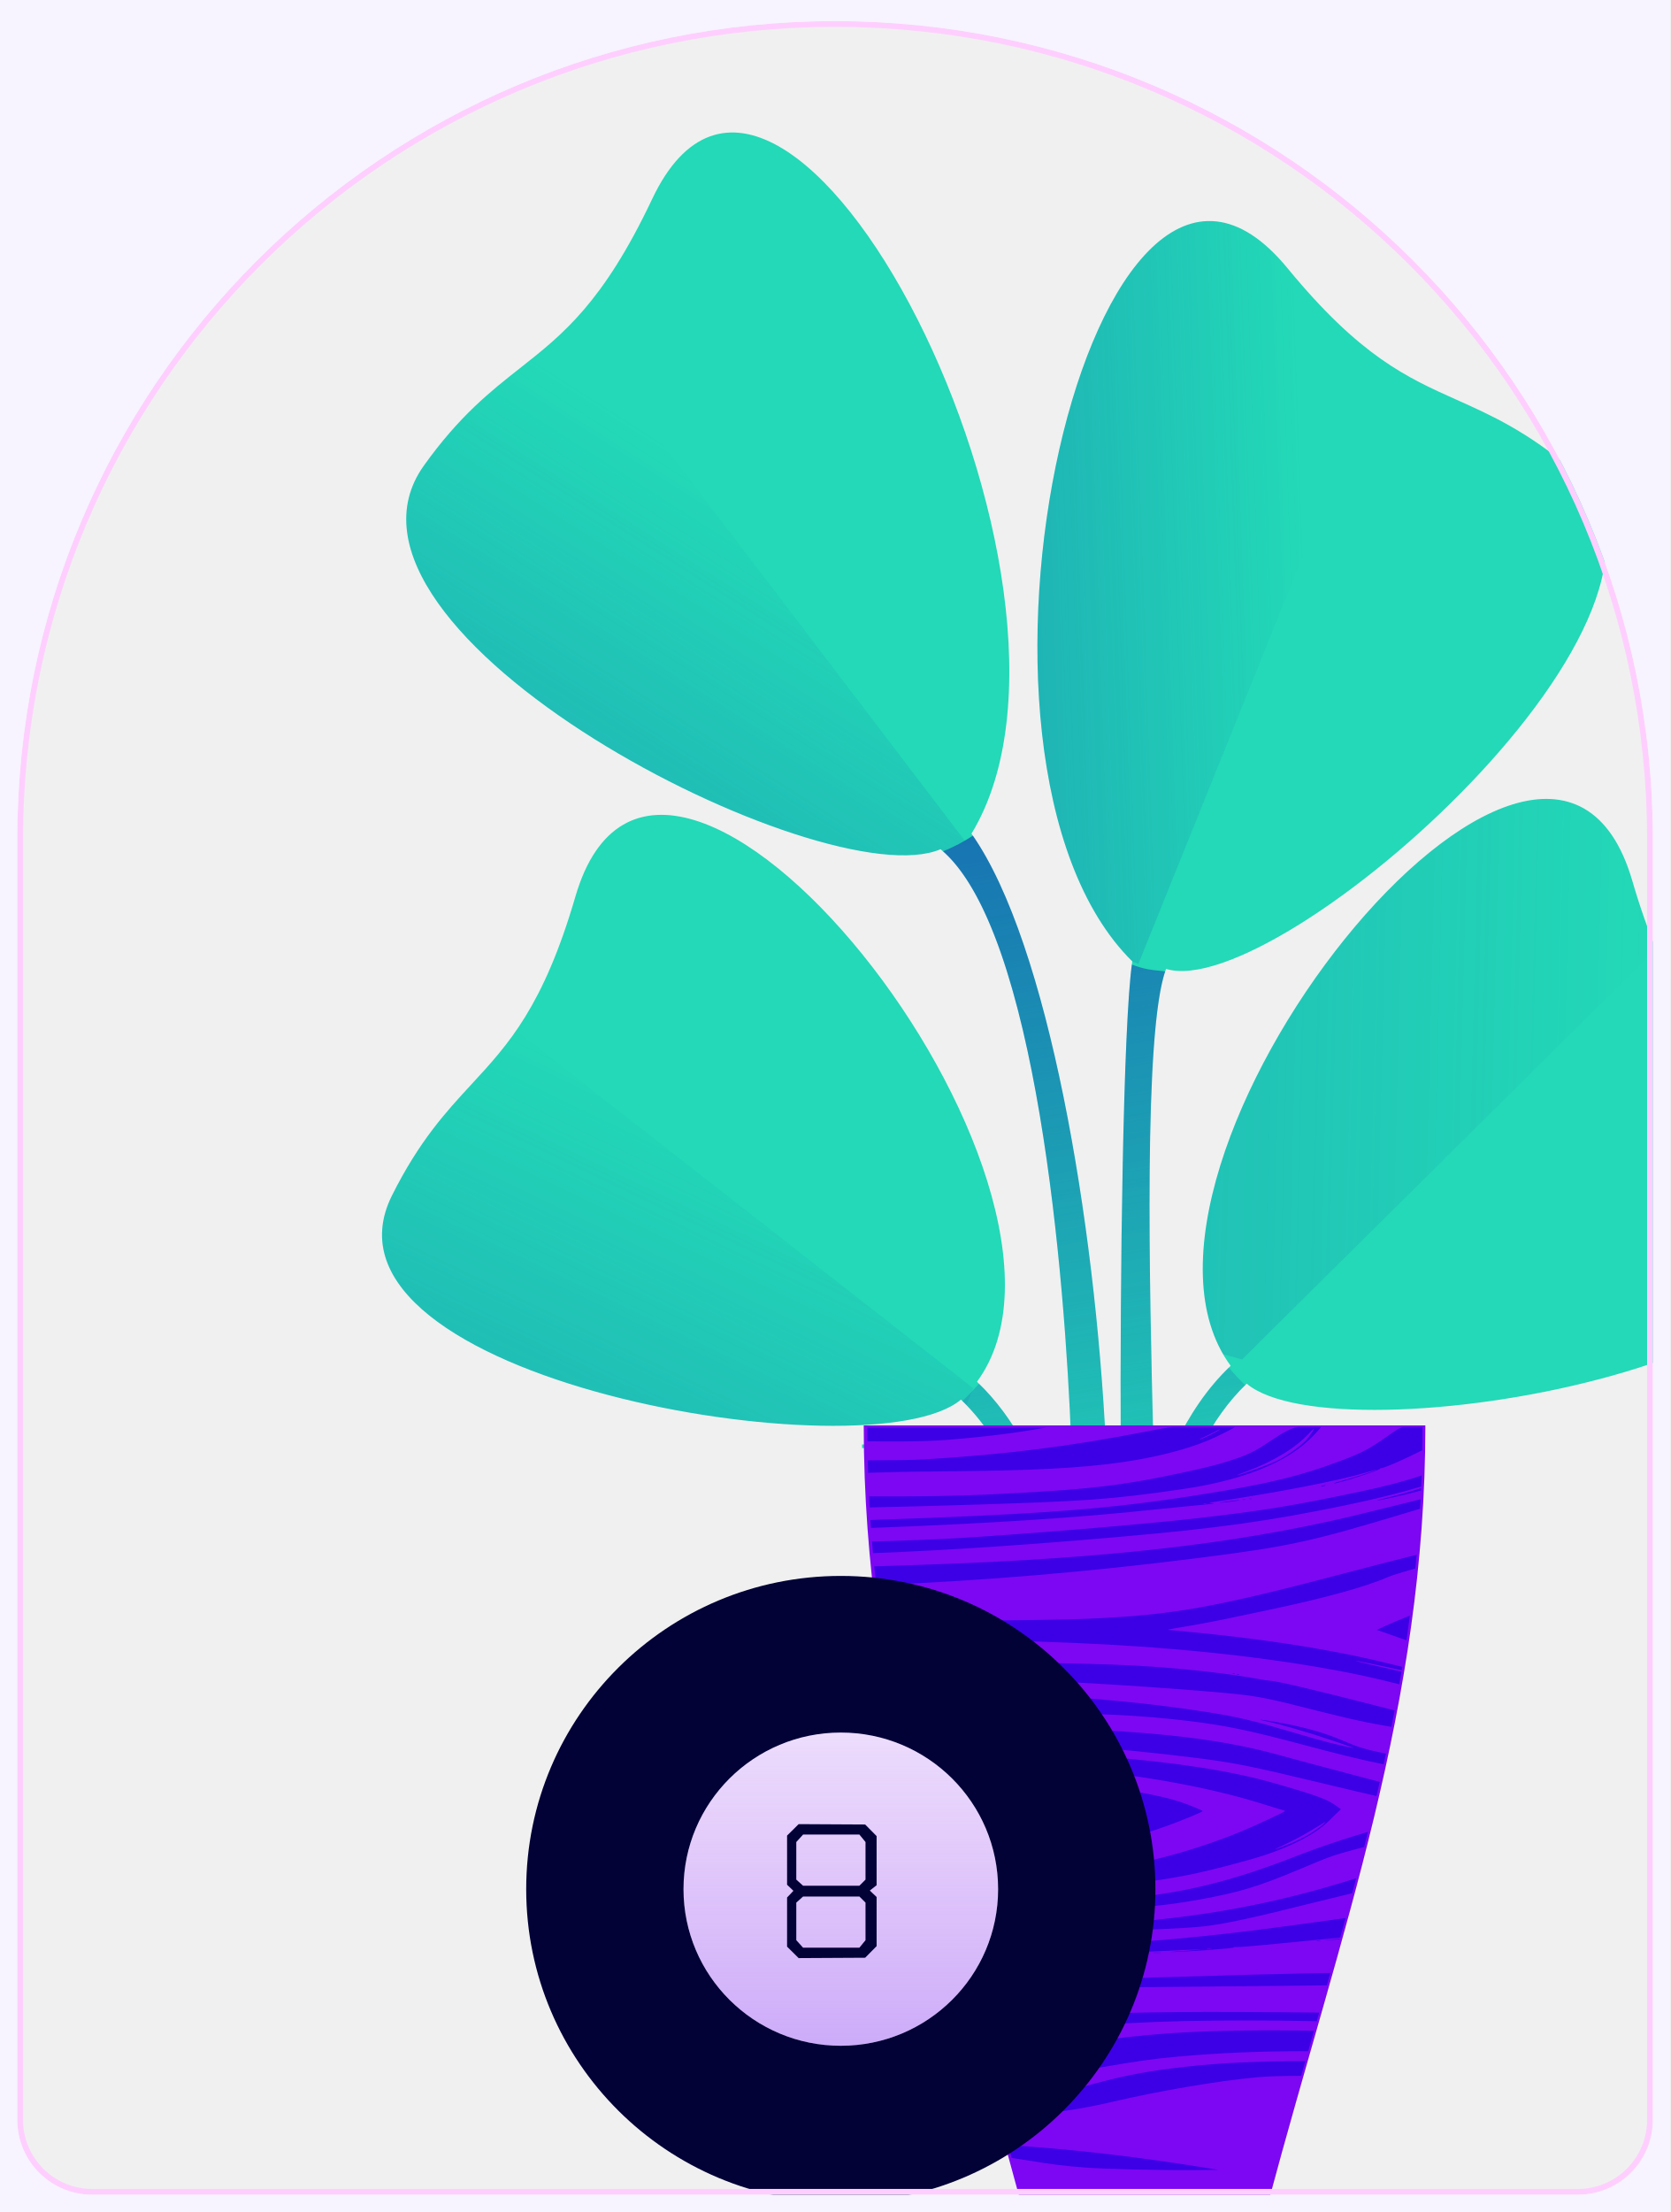
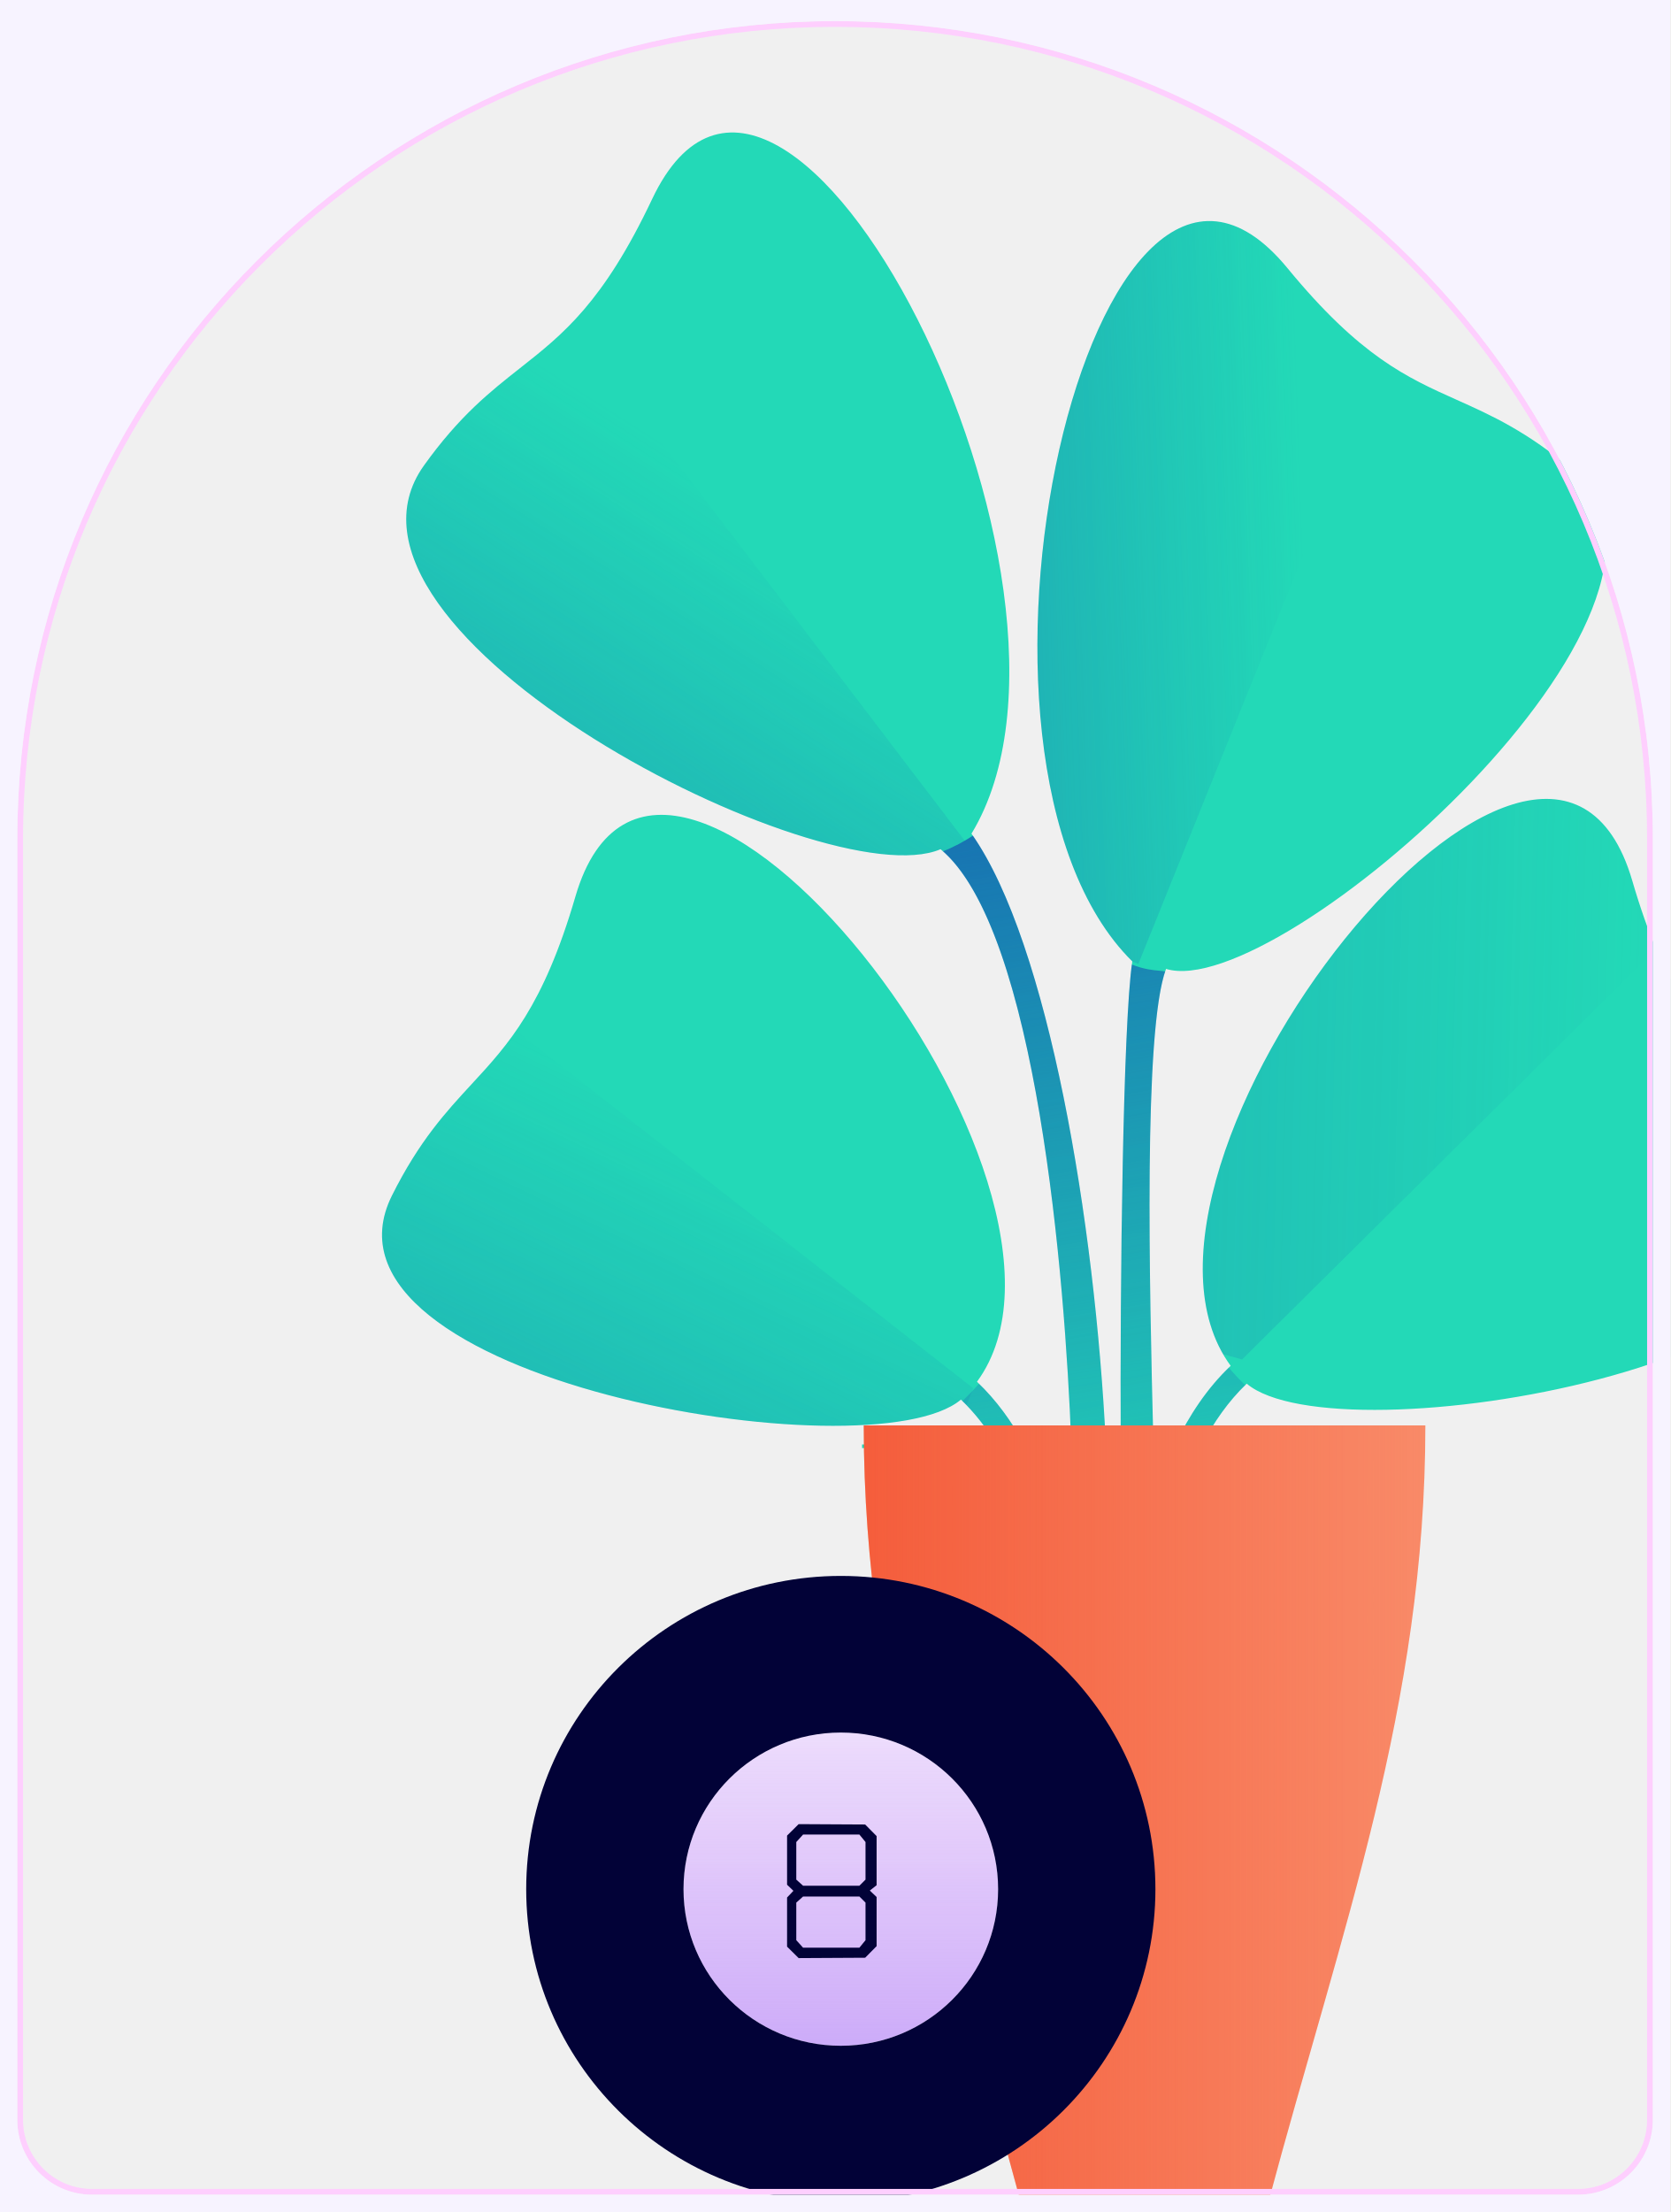
<svg xmlns="http://www.w3.org/2000/svg" width="870" height="1152" viewBox="0 0 870 1152" fill="none">
  <g clip-path="url(#clip0_754_498)">
    <path fill-rule="evenodd" clip-rule="evenodd" d="M719.275 786.634L721.812 786.634L721.812 752.274L626.179 752.274C632.413 740.545 639.912 729.69 649.434 720.607C696.456 760.31 993.636 710.01 945.809 614.325C931.578 585.845 917.717 570.835 904.369 556.38C885.129 535.544 866.955 515.863 850.273 458.654C805.462 305.023 565.738 608.728 641.075 711.306C628.663 723.056 619.525 737.129 612.133 752.274L600.834 752.274C598.744 668.642 595.566 536.239 607.412 504.602C666.259 522.612 901.312 314.375 819.711 245.205C795.429 224.619 776.784 216.269 758.83 208.229C732.946 196.638 708.498 185.689 670.666 139.647C569.052 16.018 482.305 394.515 589.828 500.685C585.042 532.317 583.352 665.884 583.807 752.274L576.081 752.274C570.413 636.276 546.07 490.716 506.061 434.177C584.475 304.998 408.101 -40.946 339.681 103.729C314.205 157.6 293.163 174.176 270.884 191.726C255.431 203.899 239.383 216.541 220.849 242.422C158.566 329.398 429.434 468.284 489.961 442.258C539.867 483.54 554.814 664.947 558.047 752.273L533.567 752.273C526.969 740.285 519.035 729.173 508.93 719.604C584.267 617.026 344.538 313.316 299.728 466.952C283.045 524.159 264.871 543.84 245.63 564.677C232.283 579.131 218.422 594.141 204.191 622.618C156.365 718.303 453.544 768.608 500.571 728.905C507.802 735.802 513.864 743.721 519.101 752.273L449.066 752.273L449.066 754.15L586.743 754.15L720 754.15C720 765.137 719.275 786.634 719.275 786.634Z" fill="#23D9B7" />
    <g style="mix-blend-mode:multiply">
      <path fill-rule="evenodd" clip-rule="evenodd" d="M670.527 754.15L669.558 752.274L626.179 752.274C632.241 740.867 639.499 730.289 648.652 721.361C646.075 718.904 643.11 715.778 640.088 712.252C628.176 723.808 619.328 737.533 612.133 752.274L600.834 752.274C598.773 669.803 595.654 539.905 606.927 505.977C606.205 505.753 605.158 505.659 603.797 505.538C600.668 505.258 595.882 504.831 589.595 502.328C584.987 536.698 583.359 667.305 583.807 752.274L576.08 752.274C570.448 636.977 546.364 492.474 506.785 435.212C502.542 438.038 496.664 441.269 491.229 443.344C540.12 486.625 554.841 665.691 558.047 752.273L533.567 752.273C527.206 740.717 519.604 729.973 510.012 720.642C509.937 720.724 509.861 720.806 509.785 720.888C507.319 723.559 504.279 726.852 501.38 729.685C508.255 736.397 514.06 744.042 519.101 752.273L507.265 752.273C508.025 752.918 508.775 753.546 509.504 754.15L586.743 754.15L670.527 754.15Z" fill="url(#paint0_linear_754_498)" />
    </g>
    <g style="mix-blend-mode:multiply">
      <path fill-rule="evenodd" clip-rule="evenodd" d="M637.125 705.257L647 708L862.672 494.219C858.455 484.205 854.32 472.534 850.273 458.655C806.312 307.937 574.761 597.373 637.125 705.257Z" fill="url(#paint1_linear_754_498)" />
    </g>
    <g style="mix-blend-mode:multiply">
      <path fill-rule="evenodd" clip-rule="evenodd" d="M502.549 437.841L297.513 168.555C288.591 177.777 279.837 184.673 270.884 191.726L270.884 191.726C255.431 203.899 239.383 216.541 220.849 242.422C158.566 329.398 429.434 468.284 489.961 442.258C491.529 443.556 493.063 444.991 494.563 446.558C493.47 445.416 492.358 444.344 491.229 443.344C495.022 441.895 499.031 439.885 502.549 437.841Z" fill="url(#paint2_linear_754_498)" />
    </g>
    <g style="mix-blend-mode:multiply">
      <path fill-rule="evenodd" clip-rule="evenodd" d="M503.481 731.798C502.532 730.815 501.563 729.85 500.571 728.905C453.544 768.608 156.365 718.303 204.191 622.618C218.422 594.14 232.283 579.131 245.63 564.677L245.63 564.677L245.63 564.676C253.57 556.078 261.329 547.676 268.876 536.753L507 723L503.481 731.798Z" fill="url(#paint3_linear_754_498)" />
    </g>
    <g style="mix-blend-mode:multiply">
      <path fill-rule="evenodd" clip-rule="evenodd" d="M589.824 500.714L593 502L719.874 187.311C705.628 177.35 689.872 163.021 670.666 139.647C569.052 16.018 482.305 394.515 589.828 500.685C589.827 500.695 589.825 500.705 589.824 500.714Z" fill="url(#paint4_linear_754_498)" />
    </g>
-     <path d="M660.671 1147C698.673 1005.03 742.491 888.28 742.491 742.34L607.684 742.34L449.934 742.34C449.934 888.285 493.752 1005.03 531.754 1147L660.671 1147Z" fill="#7D07F2" />
-     <path fill-rule="evenodd" clip-rule="evenodd" d="M684.481 1057.63C683.967 1059.44 683.452 1061.25 682.937 1063.06C682.445 1064.79 681.951 1066.52 681.458 1068.25C655.212 1068.27 635.422 1069.12 613.816 1071.06C600.802 1072.2 591.451 1073.55 571.902 1076.98C545.255 1081.67 540.073 1082.37 521.2 1083.72C519.435 1083.84 517.651 1083.97 515.849 1084.09C514.78 1080.32 513.712 1076.56 512.646 1072.81C520.704 1071.5 529.106 1070.05 537.932 1068.45C588.352 1059.26 618.041 1056.93 677.25 1057.5C679.553 1057.53 681.966 1057.57 684.481 1057.63ZM687.173 1048.17C686.749 1049.66 686.324 1051.15 685.898 1052.65C674.437 1052.36 662.55 1052.24 649.364 1052.24C603.153 1052.27 576.278 1053.57 508.997 1059.99C508.27 1057.44 507.545 1054.89 506.822 1052.35C550.902 1049.26 577.354 1048.24 614.999 1047.87C630.164 1047.69 662.717 1047.87 687.173 1048.17ZM693.006 1027.52C692.404 1029.67 691.8 1031.82 691.194 1033.96C670.751 1034.14 652.046 1034.32 634.998 1034.52C589.147 1035.07 544.25 1035.24 501.917 1035.04C501.633 1034.04 501.35 1033.03 501.067 1032.03C518.157 1031.96 534.28 1031.8 544.016 1031.54C554.551 1031.25 581.029 1030.48 602.887 1029.82C638.448 1028.74 665.113 1028.01 693.006 1027.52ZM706.441 978.218C705.764 980.808 705.081 983.4 704.392 985.993C699.126 987.237 693.241 988.675 686.545 990.346C652.406 998.919 637.984 1002.02 627.111 1003.25C609.2 1005.24 545.785 1006.77 493.935 1006.42C493.702 1005.57 493.47 1004.72 493.238 1003.87C518.047 1004.02 549.33 1003.77 560.353 1003.16C618.927 999.9 659.705 992.973 706.441 978.218ZM721.961 913.256C721.566 915.117 721.167 916.976 720.763 918.835C708.486 916.406 696.266 913.307 677.25 908.244C650.716 901.181 637.871 898.528 619.562 896.323C592.915 893.139 573.198 892.24 511.341 891.424C501.71 891.306 484.78 890.972 466.289 890.562C465.673 887.301 465.072 884.034 464.488 880.76C491.579 880.905 508.697 881.311 526.27 882.034C563.339 883.626 599.732 887.015 628.632 891.628C645.646 894.363 651.899 895.833 674.996 902.651C681.644 904.611 689.249 906.775 691.897 907.428C697.812 908.938 705.587 910.612 705.192 910.326C705.023 910.204 700.009 908.448 694.038 906.448C681.7 902.284 667.222 898.038 660.744 896.691C653.702 895.221 656.237 895.302 664.969 896.854C679.729 899.508 689.813 902.325 700.009 906.734C706.831 909.68 711.146 911.191 721.961 913.256ZM726.475 890.782C725.934 893.643 725.38 896.5 724.814 899.352C723.321 899.093 721.831 898.832 720.347 898.568C708.403 896.445 702.657 895.098 675.954 888.403C657.138 883.667 651.955 882.81 630.491 881.013C586.437 877.339 539.228 874.767 490.497 873.379C484.761 873.211 475.056 873.088 463.139 873.008C462.71 870.478 462.291 867.943 461.883 865.404C539.808 865.659 576.902 866.392 599.732 867.949C621.14 869.459 640.913 871.746 656.124 874.522C657.927 874.889 660.462 875.257 661.758 875.338C666.377 875.747 683.841 879.87 717.811 888.566C720.916 889.362 723.794 890.098 726.475 890.782ZM740.024 780.842C739.939 782.48 739.849 784.114 739.753 785.746C737.76 786.343 735.706 786.962 733.585 787.603C682.827 802.954 671.56 805.403 624.52 811.364C567.485 818.612 513.62 823.171 456.443 825.562C456.08 822.303 455.736 819.033 455.412 815.752C471.433 815.276 486.561 814.763 498.666 814.262C589.648 810.506 653.871 802.423 715.614 786.868C724.335 784.68 732.433 782.679 740.024 780.842ZM730.797 743.151L741 743.151C741 747.214 740.966 751.255 740.899 755.275C732.333 759.679 720.27 764.985 719.333 764.577C719.051 764.455 718.938 764.495 719.107 764.74C719.727 765.434 695.784 773.11 694.883 772.497C694.77 772.416 696.686 771.803 699.052 771.191C703.953 769.884 714.657 766.537 716.403 765.72C717.812 765.067 716.966 765.271 711.051 767.027C697.249 771.15 665.081 777.356 633.026 782.132C629.872 782.622 629.477 782.745 631.055 782.826C634.209 782.949 632.632 783.153 620.633 784.255C614.436 784.827 605.929 785.684 601.76 786.133C562.719 790.338 516.468 793.36 455.569 795.687C454.995 795.708 454.373 795.73 453.705 795.754C453.606 794.381 453.511 793.007 453.42 791.63C453.667 791.621 453.914 791.613 454.161 791.604C545.931 788.46 578.493 785.929 627.393 778.091C661.082 772.661 677.194 768.782 697.925 760.984C709.361 756.698 712.967 754.82 722.037 748.492C722.481 748.179 722.902 747.881 723.303 747.598C726.673 745.217 728.584 743.867 730.797 743.151ZM675.81 743.151L688.218 743.151L687.897 743.552C680.686 752.207 672.574 758.126 660.856 763.434C648.519 768.986 633.477 773.028 615.281 775.641C578.043 780.989 566.945 781.806 500.356 783.847C483.02 784.374 467.374 784.778 453.013 785.057C452.903 783.147 452.8 781.233 452.705 779.314C475.428 779.44 497.671 779.132 513.313 778.417C567.001 775.886 584.578 773.885 620.069 766.088C631.336 763.597 637.815 761.842 645.026 759.27C651.504 756.983 654.997 755.105 662.941 749.716C668.33 746.064 672.219 744.019 675.81 743.151ZM610.595 743.151L643.307 743.151C642.128 744.138 633.825 748.322 628.914 750.329C617.252 755.146 601.197 759.147 584.296 761.556C562.438 764.659 537.706 765.883 491.061 766.292C477.765 766.414 465.597 766.577 464.019 766.7C463.119 766.748 458.529 766.882 452.199 767.035C452.128 764.883 452.067 762.725 452.015 760.56C464.543 760.529 476.676 760.357 481.765 760.045C524.918 757.392 556.748 753.391 597.76 745.429C603.481 744.322 607.354 743.599 610.595 743.151ZM451.845 750.626C451.82 748.218 451.807 745.801 451.806 743.377C455.391 743.38 459.159 743.384 463.118 743.388L545.03 743.429L538.608 744.531C524.524 746.94 506.666 748.981 488.525 750.206C481.286 750.71 465.336 750.835 451.845 750.626ZM454.25 802.847C471.296 802.355 486.346 801.785 496.694 801.198C531.622 799.198 595 793.972 623.168 790.747C657.927 786.786 673.419 784.255 708.403 776.866C721.804 774.032 732.083 771.348 740.561 768.411C740.494 770.335 740.42 772.253 740.338 774.167C729.037 777.589 715.935 780.819 700.573 784.01C661.645 792.094 634.04 795.972 583.676 800.341C535.463 804.568 495.584 807.272 454.766 808.889C454.586 806.88 454.414 804.866 454.25 802.847ZM740.3 775.063C740.282 775.461 740.265 775.859 740.246 776.256C735.468 777.547 730.4 778.783 724.91 780.009C720.91 780.908 717.53 781.52 717.417 781.438C717.248 781.357 719.558 780.703 722.487 780.009C728.117 778.7 734.052 777.051 740.3 775.063ZM458.782 844.493C471.243 844.36 488.68 844.196 505.426 844.066C534.946 843.821 558.269 843.453 566.832 843.045C611.957 841.044 632.125 837.411 705.981 817.937C716.794 815.084 727.817 812.258 737.964 809.725C737.749 812.097 737.524 814.463 737.287 816.822C730.277 818.819 724.951 820.487 722.938 821.366C711.277 826.47 689.306 832.471 660.349 838.554C652.462 840.187 642.941 842.188 639.223 843.004C632.125 844.515 619.844 846.76 612.182 847.985C609.703 848.393 608.07 848.761 608.52 848.842C608.578 848.847 608.702 848.859 608.884 848.877L609.436 848.931L609.439 848.932L609.442 848.932L609.442 848.932L609.445 848.932C611.075 849.093 614.578 849.437 618.379 849.781C655.392 853.251 688.066 858.191 715.84 864.56C718.298 865.107 723.721 866.417 730.488 868.086C730.391 868.674 730.295 869.261 730.197 869.848C715.112 866.562 706.471 864.793 706.263 864.969C706.094 865.05 709.474 865.908 713.755 866.887C716.804 867.565 723.314 869.05 730.068 870.623C729.703 872.811 729.33 874.996 728.95 877.178C713.488 873.302 706.299 871.788 693.306 869.419C653.758 862.233 607.506 857.538 556.41 855.497C529.967 854.464 518.24 854.22 460.157 854.209C459.68 850.979 459.222 847.741 458.782 844.493ZM734.435 841.414C733.871 845.704 733.273 849.977 732.645 854.235C731.015 853.682 729.395 853.123 727.783 852.557L717.248 848.842L720.741 847.209C724.345 845.555 729.074 843.561 734.435 841.414ZM467.512 896.918C488.158 897.617 513.169 898.543 546.269 899.793C605.478 902.039 637.364 905.876 668.011 914.491C674.151 916.205 680.912 918.042 718.093 927.841C718.307 927.897 718.52 927.953 718.732 928.009C718.179 930.465 717.618 932.918 717.049 935.371C710.276 933.838 701.678 931.807 689.925 928.984C649.814 919.349 642.941 918.002 621.365 915.307C580.974 910.271 532.979 906.6 468.881 903.785C468.417 901.499 467.961 899.21 467.512 896.918ZM471.49 916.277C470.993 913.966 470.504 911.653 470.022 909.339C478.954 909.545 487.228 909.834 495.004 910.204C514.834 911.184 563.227 913.96 573.029 914.695C612.182 917.757 640.688 922.125 663.729 928.657C684.01 934.455 691.165 936.986 695.277 939.925L698.488 942.252L696.46 944.171C695.369 945.199 693.433 947.107 692.032 948.488L692.031 948.489L692.028 948.492L691.897 948.621C685.418 955.031 673.081 961.522 658.096 966.381C650.04 968.993 631.505 973.852 622.435 975.771C604.464 979.527 586.099 981.813 560.917 983.364C551.683 983.957 511.127 984.014 487.783 983.611C487.375 982.065 486.968 980.52 486.563 978.974C511.498 979.708 535.196 978.942 554.438 976.71C588.521 972.749 617.703 965.564 645.646 954.214C653.082 951.193 669.363 943.64 669.363 943.232C669.363 943.069 668.912 942.865 668.405 942.742C667.842 942.62 663.335 941.232 658.377 939.68C627.731 930.045 589.197 923.391 543.453 919.839C526.845 918.538 507.253 917.536 471.49 916.277ZM474.064 927.965C473.705 926.372 473.349 924.778 472.996 923.184C534.499 924.896 555.297 926.585 587.395 932.291C606.661 935.761 612.746 937.312 622.492 941.313C624.689 942.252 626.548 943.11 626.548 943.232C626.548 943.641 615.393 948.213 607.957 950.908C576.37 962.371 535.67 968.249 483.945 968.866C483.578 967.433 483.213 966 482.85 964.568C505.513 964.491 527.329 961.566 548.974 955.684C562.889 951.928 582.944 944.702 581.367 944.049C580.86 943.845 577.31 942.702 573.48 941.477C556.466 936.088 535.791 932.046 514.44 929.841C498.833 928.259 493.803 927.99 474.064 927.965ZM490.834 995.029C490.542 993.946 490.251 992.864 489.96 991.781C523.016 992.176 557.378 991.268 581.479 989.162C616.351 986.1 640.688 980.221 676.968 966.013C687.34 961.981 700.853 957.462 712.58 954.06C711.937 956.673 711.287 959.286 710.63 961.899C708.828 962.364 707.001 962.85 705.136 963.36C694.038 966.381 692.46 966.952 676.743 973.607C655.673 982.466 645.251 985.61 625.252 989.202C605.647 992.714 597.028 993.448 560.072 994.755C546.124 995.255 511.152 995.347 490.834 995.029ZM495.929 1013.65C522.08 1014.01 548.549 1013.85 563.452 1013.09C587.226 1011.9 604.521 1010.64 624.858 1008.55C644.744 1006.55 657.645 1004.92 698.939 999.205C699.6 999.114 700.258 999.024 700.915 998.934C699.997 1002.32 699.07 1005.7 698.137 1009.09C658.212 1013.05 647.617 1014.02 644.857 1013.98C643.336 1013.94 642.378 1014.07 642.716 1014.23C643.505 1014.6 621.309 1016.27 612.182 1016.56C607.901 1016.68 608.633 1016.6 615.281 1016.15C632.35 1015 627.055 1015 604.295 1016.15C565.854 1018.07 531.183 1018.89 497.297 1018.57C496.84 1016.93 496.384 1015.29 495.929 1013.65ZM697.989 1009.63C697.956 1009.75 697.923 1009.87 697.889 1009.99C692.956 1010.37 689.939 1010.59 689.756 1010.55C689.522 1010.52 692.698 1010.17 697.989 1009.63ZM519.091 1095.56C528.26 1094.47 536.553 1093.06 545.706 1091.23C553.48 1089.68 554.269 1089.47 568.24 1085.67C586.493 1080.69 599.225 1078.33 619.224 1076.2C636.934 1074.3 654.154 1073.5 679.985 1073.43C679.261 1075.97 678.537 1078.52 677.812 1081.08C668.806 1081.1 660.227 1081.33 655.279 1081.8C634.716 1083.63 603.732 1088.94 578.944 1094.74C568.466 1097.23 555.283 1099.51 547.34 1100.25C544.01 1100.56 539.626 1101 536.626 1101.31L536.624 1101.31L536.615 1101.31C536.015 1101.37 535.471 1101.43 535.002 1101.47C531.88 1101.84 526.883 1102.28 521.102 1102.72C520.432 1100.33 519.762 1097.95 519.091 1095.56ZM526.963 1123.85C526.35 1121.61 525.736 1119.39 525.121 1117.16C529.233 1117.45 533.369 1117.74 537.537 1118.05C563.903 1119.97 595.901 1123.81 626.266 1128.71L634.716 1130.05L621.759 1130.18C605.253 1130.34 575.057 1129.6 565.029 1128.83C553.875 1127.97 548.41 1127.28 534.439 1124.99C531.953 1124.59 529.479 1124.21 526.963 1123.85ZM628.689 1015C627.956 1014.92 628.407 1014.84 629.646 1014.84C630.886 1014.8 631.449 1014.88 630.942 1015C630.379 1015.09 629.365 1015.09 628.689 1015ZM627.674 782.908C626.886 782.908 626.604 782.99 626.998 783.112C627.337 783.194 628.012 783.194 628.407 783.112C628.745 782.99 628.463 782.908 627.674 782.908ZM667.954 961.808C675.053 959.154 680.236 956.582 684.742 953.52C686.827 952.091 689.137 950.336 689.813 949.642C690.883 948.54 690.601 948.621 688.066 950.213C680.574 954.827 676.01 957.399 670.659 959.93C662.434 963.849 662.377 963.931 667.954 961.808ZM690.207 773.477C689.756 773.477 688.968 773.64 688.517 773.845C687.503 774.334 688.404 774.334 689.925 773.845C690.658 773.6 690.77 773.477 690.207 773.477ZM665.194 760.78C670.546 758.167 678.546 752.411 681.024 749.349C682.827 747.103 684.799 744.041 684.404 744.041C684.292 744.041 683.278 745.021 682.151 746.246C674.996 754.044 663.56 761.025 649.138 766.373C645.871 767.598 643.786 768.455 644.575 768.292C647.505 767.761 660.856 762.862 665.194 760.78ZM686.827 1010.72C685.757 1010.72 685.306 1010.8 685.869 1010.92C686.376 1011 687.278 1011 687.841 1010.92C688.348 1010.8 687.897 1010.72 686.827 1010.72ZM650.659 780.663C650.265 780.54 650.547 780.458 651.335 780.458C652.124 780.458 652.406 780.54 652.068 780.663C651.674 780.744 650.997 780.744 650.659 780.663ZM647.955 780.867C647.167 780.867 646.885 780.948 647.279 781.071C647.617 781.152 648.293 781.152 648.688 781.071C649.026 780.948 648.744 780.867 647.955 780.867ZM638.66 782.01C641.758 781.601 644.801 781.234 645.42 781.275C647.054 781.316 639.787 782.336 636.125 782.581C634.322 782.704 635.449 782.459 638.66 782.01ZM644.801 871.868C644.181 871.868 644.012 871.991 644.463 872.113C644.857 872.236 645.364 872.195 645.533 872.072C645.758 871.95 645.42 871.827 644.801 871.868ZM624.858 749.594C624.858 749.88 626.998 749.022 629.928 747.593C633.026 746.083 635.787 744.45 635.28 744.45C635.054 744.45 633.928 744.98 632.801 745.634C631.674 746.246 629.421 747.389 627.843 748.124C626.21 748.818 624.858 749.512 624.858 749.594ZM642.547 871.46C641.927 871.46 641.758 871.582 642.209 871.705C642.603 871.827 643.11 871.787 643.279 871.664C643.505 871.542 643.167 871.419 642.547 871.46ZM601.084 1017.05C600.07 1016.96 600.746 1016.88 602.605 1016.88C604.464 1016.88 605.309 1016.96 604.464 1017.05C603.619 1017.13 602.098 1017.13 601.084 1017.05ZM523.059 940.579C528.974 941.599 533.763 942.946 537.481 944.58L539.453 945.478L534.157 947.274C527.735 949.438 517.538 951.928 511.341 952.826C504.976 953.725 492.413 954.623 493.145 954.092C493.258 953.97 495.849 953.725 498.891 953.48C505.877 952.949 513.708 951.765 519.341 950.418C523.679 949.356 535.566 945.396 535.228 945.11C534.777 944.824 527.284 942.62 521.764 941.191C514.834 939.354 515.116 939.231 523.059 940.579Z" fill="#3D00E6" />
+     <path d="M660.671 1147C698.673 1005.03 742.491 888.28 742.491 742.34L607.684 742.34L449.934 742.34C449.934 888.285 493.752 1005.03 531.754 1147L660.671 1147Z" fill="#F98E6C" />
+     <g style="mix-blend-mode:multiply">
+       <path d="M660.671 1147C698.673 1005.03 742.491 888.28 742.491 742.34L607.684 742.34L449.934 742.34C449.934 888.285 493.752 1005.03 531.754 1147L660.671 1147Z" fill="url(#paint5_linear_754_498)" />
+     </g>
    <path fill-rule="evenodd" clip-rule="evenodd" d="M437.991 1147C528.501 1147 601.874 1073.96 601.874 983.867C601.874 893.771 528.501 820.734 437.991 820.734C347.48 820.734 274.107 893.771 274.107 983.867C274.107 1073.96 347.48 1147 437.991 1147Z" fill="#020237" />
    <path fill-rule="evenodd" clip-rule="evenodd" d="M437.991 1065.43C483.246 1065.43 519.933 1028.92 519.933 983.867C519.933 938.819 483.246 902.301 437.991 902.301C392.735 902.301 356.049 938.819 356.049 983.867C356.049 1028.92 392.735 1065.43 437.991 1065.43Z" fill="#F7F3FF" />
    <g style="mix-blend-mode:multiply">
-       <path fill-rule="evenodd" clip-rule="evenodd" d="M437.991 1065.43C483.246 1065.43 519.933 1028.92 519.933 983.867C519.933 938.819 483.246 902.301 437.991 902.301C392.735 902.301 356.049 938.819 356.049 983.867C356.049 1028.92 392.735 1065.43 437.991 1065.43Z" fill="url(#paint5_linear_754_498)" />
+       <path fill-rule="evenodd" clip-rule="evenodd" d="M437.991 1065.43C483.246 1065.43 519.933 1028.92 519.933 983.867C519.933 938.819 483.246 902.301 437.991 902.301C392.735 902.301 356.049 938.819 356.049 983.867C356.049 1028.92 392.735 1065.43 437.991 1065.43Z" fill="url(#paint6_linear_754_498)" />
    </g>
    <path fill-rule="evenodd" clip-rule="evenodd" d="M410 1013.8L410.002 988.212L413.306 984.725L410.002 981.559L410 955.967L416.033 950L450.674 950.192L456.641 956.225L456.642 981.818L453.103 984.594L456.642 987.953L456.641 1013.55L450.674 1019.58L416.033 1019.77L410 1013.8ZM418.332 955.436L414.802 959.322L414.8 978.896L418.336 982.076L447.681 982.076L450.863 978.894L450.862 959.322L447.681 955.433L418.332 955.436ZM418.332 1014.34L414.802 1010.45L414.8 990.875L418.336 987.695L447.681 987.695L450.863 990.877L450.862 1010.45L447.681 1014.34L418.332 1014.34Z" fill="#020237" />
    <path fill-rule="evenodd" clip-rule="evenodd" d="M435 14C201.384 14 12 203.384 12 437V1104C12 1123.88 28.118 1140 48 1140H822C841.882 1140 858 1123.88 858 1104V437C858 203.384 668.616 14 435 14ZM9 437C9 201.727 199.727 11 435 11C670.273 11 861 201.727 861 437V1104C861 1125.54 843.539 1143 822 1143H48C26.461 1143 9 1125.54 9 1104V437Z" fill="#FECFFE" />
    <path fill-rule="evenodd" clip-rule="evenodd" d="M870 1152L870 -3.80289e-05L0 0L0 1152L870 1152ZM9 437C9 201.727 199.727 11 435 11C670.273 11 861 201.727 861 437L861 1104C861 1125.54 843.539 1143 822 1143L48 1143C26.461 1143 9 1125.54 9 1104L9 437Z" fill="#F7F3FF" />
  </g>
  <defs>
    <linearGradient id="paint0_linear_754_498" x1="535" y1="422" x2="603" y2="846" gradientUnits="userSpaceOnUse">
      <stop stop-color="#AA86F8" />
      <stop offset="1" stop-color="#AA86F8" stop-opacity="0" />
    </linearGradient>
    <linearGradient id="paint1_linear_754_498" x1="-191" y1="514" x2="862.9" y2="540.061" gradientUnits="userSpaceOnUse">
      <stop stop-color="#AA86F8" />
      <stop offset="1" stop-color="#AA86F8" stop-opacity="0" />
    </linearGradient>
    <linearGradient id="paint2_linear_754_498" x1="173" y1="780" x2="472.173" y2="310.85" gradientUnits="userSpaceOnUse">
      <stop stop-color="#AA86F8" />
      <stop offset="1" stop-color="#AA86F8" stop-opacity="0" />
    </linearGradient>
    <linearGradient id="paint3_linear_754_498" x1="353" y1="1260" x2="622.458" y2="700.723" gradientUnits="userSpaceOnUse">
      <stop stop-color="#AA86F8" />
      <stop offset="1" stop-color="#AA86F8" stop-opacity="0" />
    </linearGradient>
    <linearGradient id="paint4_linear_754_498" x1="271" y1="86" x2="671.983" y2="72.412" gradientUnits="userSpaceOnUse">
      <stop stop-color="#AA86F8" />
      <stop offset="1" stop-color="#AA86F8" stop-opacity="0" />
    </linearGradient>
-     <linearGradient id="paint5_linear_754_498" x1="437.991" y1="1208.43" x2="437.991" y2="821.741" gradientUnits="userSpaceOnUse">
+     <linearGradient id="paint5_linear_754_498" x1="358.678" y1="888.603" x2="769.331" y2="888.603" gradientUnits="userSpaceOnUse">
+       <stop stop-color="#F98E6C" />
+       <stop offset="1" stop-color="#F98E6C" stop-opacity="0" />
+     </linearGradient>
+     <linearGradient id="paint6_linear_754_498" x1="437.991" y1="1208.43" x2="437.991" y2="821.741" gradientUnits="userSpaceOnUse">
      <stop stop-color="#AA86F8" />
      <stop offset="1" stop-color="#D38DF1" stop-opacity="0" />
    </linearGradient>
    <clipPath id="clip0_754_498">
      <rect width="1152" height="870" fill="white" transform="translate(0 1152) rotate(-90)" />
    </clipPath>
  </defs>
</svg>
